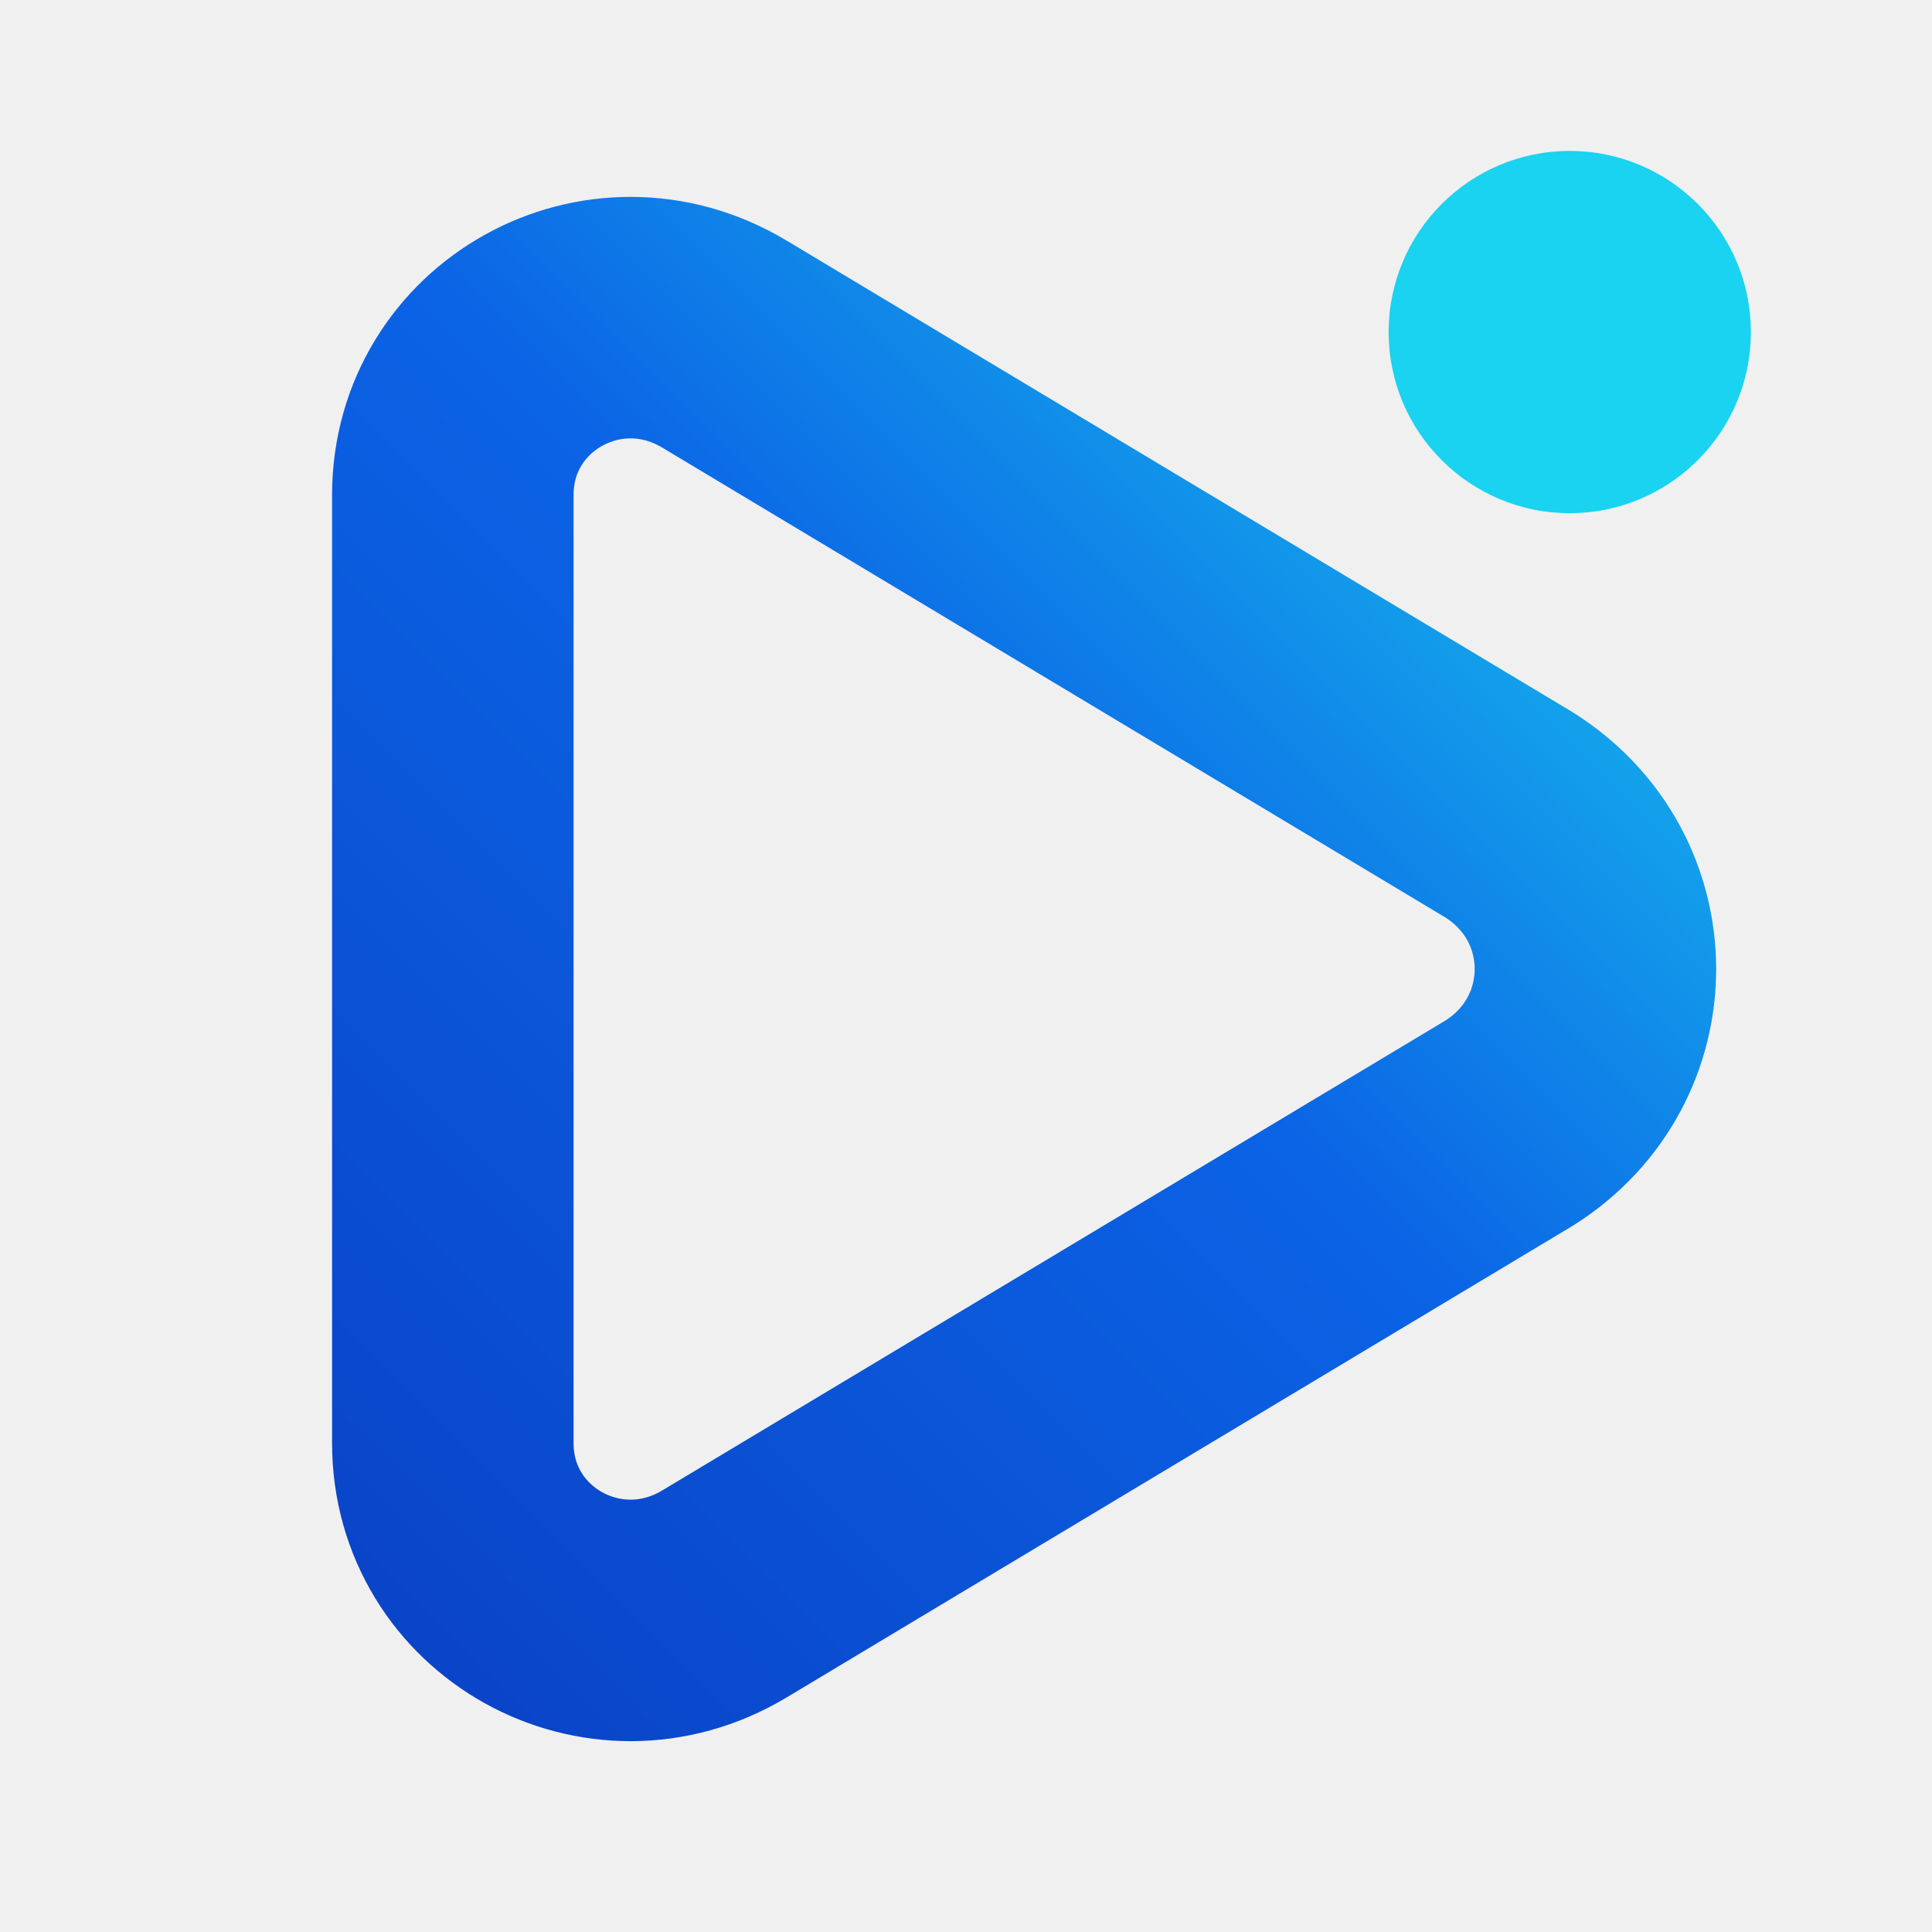
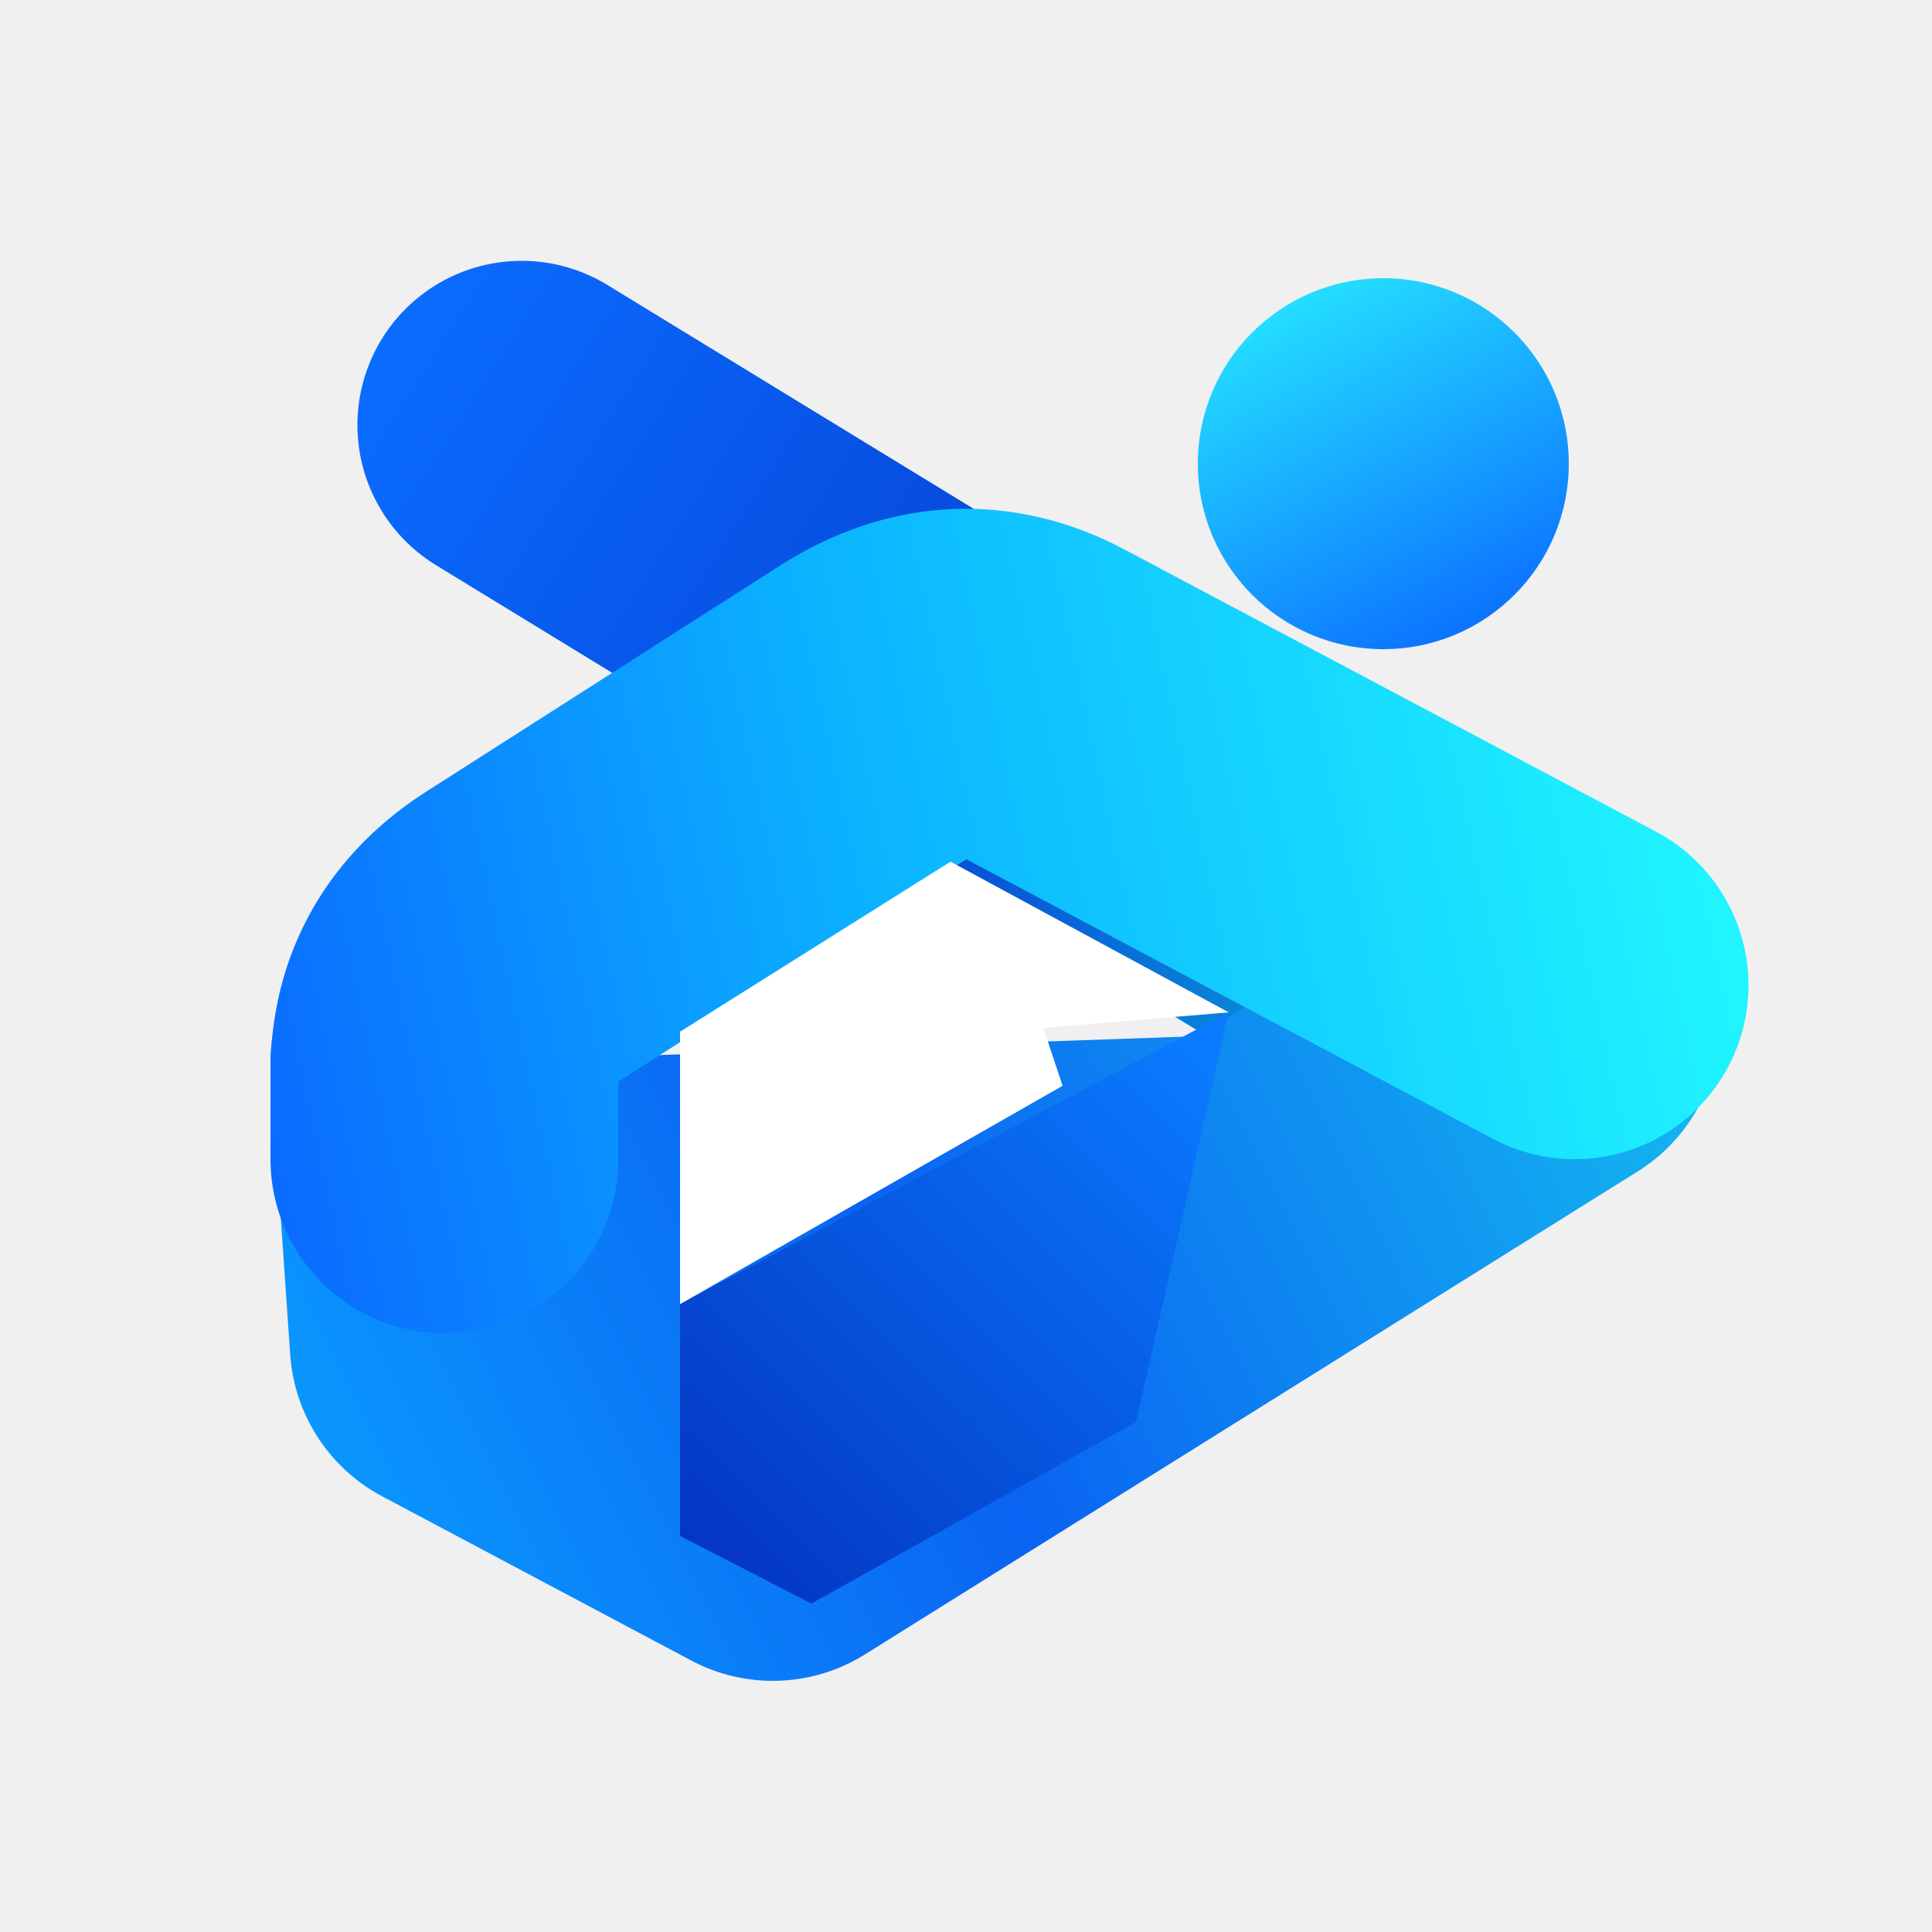
- <svg xmlns="http://www.w3.org/2000/svg" width="64" height="64" viewBox="0 0 32 32" fill="none">
+ <svg xmlns="http://www.w3.org/2000/svg" width="64" height="64" viewBox="0 0 100 100" fill="none">
  <defs>
-     <linearGradient id="g" x1="4" y1="28" x2="28" y2="4" gradientUnits="userSpaceOnUse">
-       <stop offset="0" stop-color="#0a3fc4" />
-       <stop offset="0.55" stop-color="#0b63e5" />
-       <stop offset="1" stop-color="#19d3f0" />
+     <linearGradient id="back" x1="20" y1="18" x2="70" y2="50" gradientUnits="userSpaceOnUse">
+       <stop offset="0" stop-color="#0a6cff" />
+       <stop offset="0.6" stop-color="#0646d8" />
+       <stop offset="1" stop-color="#0a8fd8" />
+     </linearGradient>
+     <linearGradient id="loop" x1="17" y1="84" x2="86" y2="50" gradientUnits="userSpaceOnUse">
+       <stop offset="0" stop-color="#0a9cff" />
+       <stop offset="0.45" stop-color="#0a63f2" />
+       <stop offset="1" stop-color="#14b8f0" />
+     </linearGradient>
+     <linearGradient id="front" x1="14" y1="60" x2="88" y2="44" gradientUnits="userSpaceOnUse">
+       <stop offset="0" stop-color="#0a6cff" />
+       <stop offset="0.45" stop-color="#0bb4ff" />
+       <stop offset="1" stop-color="#1ff4ff" />
+     </linearGradient>
+     <linearGradient id="fold" x1="36" y1="80" x2="62" y2="54" gradientUnits="userSpaceOnUse">
+       <stop offset="0" stop-color="#0436c2" />
+       <stop offset="1" stop-color="#0a7bff" />
+     </linearGradient>
+     <linearGradient id="dot" x1="66" y1="15" x2="76" y2="34" gradientUnits="userSpaceOnUse">
+       <stop offset="0" stop-color="#25e3ff" />
+       <stop offset="1" stop-color="#0a6cff" />
    </linearGradient>
  </defs>
-   <path d="M7.5 8.2c0-2.3 2.5-3.7 4.5-2.5l13 7.8c1.9 1.2 1.9 3.9 0 5.1l-13 7.8c-2 1.2-4.5-.2-4.5-2.5V8.2Z" stroke="url(#g)" stroke-width="4" stroke-linejoin="round" />
-   <circle cx="26" cy="5.5" r="3" fill="#19d3f0" />
+   <path d="M27 22 L72 49.5" stroke="url(#back)" stroke-width="17" stroke-linecap="round" />
+   <path d="M23 55 L80 53 L40 78 L24 69.5 Z" fill="url(#loop)" />
+   <path d="M80 53 L40 78 L24 69.5 L23 55" stroke="url(#loop)" stroke-width="18" stroke-linecap="round" stroke-linejoin="round" />
+   <path d="M35.2 67.5 L63.6 52.4 L58.8 73.6 L42 83 L35.2 79.5 Z" fill="url(#fold)" />
+   <path d="M23 60 L23 55.5 Q23 51 27 48.5 L45 37 Q49.5 34 54 36.4 L81.5 51" stroke="url(#front)" stroke-width="18" stroke-linecap="round" stroke-linejoin="round" />
+   <path d="M35.2 53.4 L49.2 44.6 L63.6 52.4 L54 53.2 L55 56.2 L35.2 67.5 Z" fill="#ffffff" />
+   <circle cx="71.6" cy="24" r="9.6" fill="url(#dot)" />
</svg>
